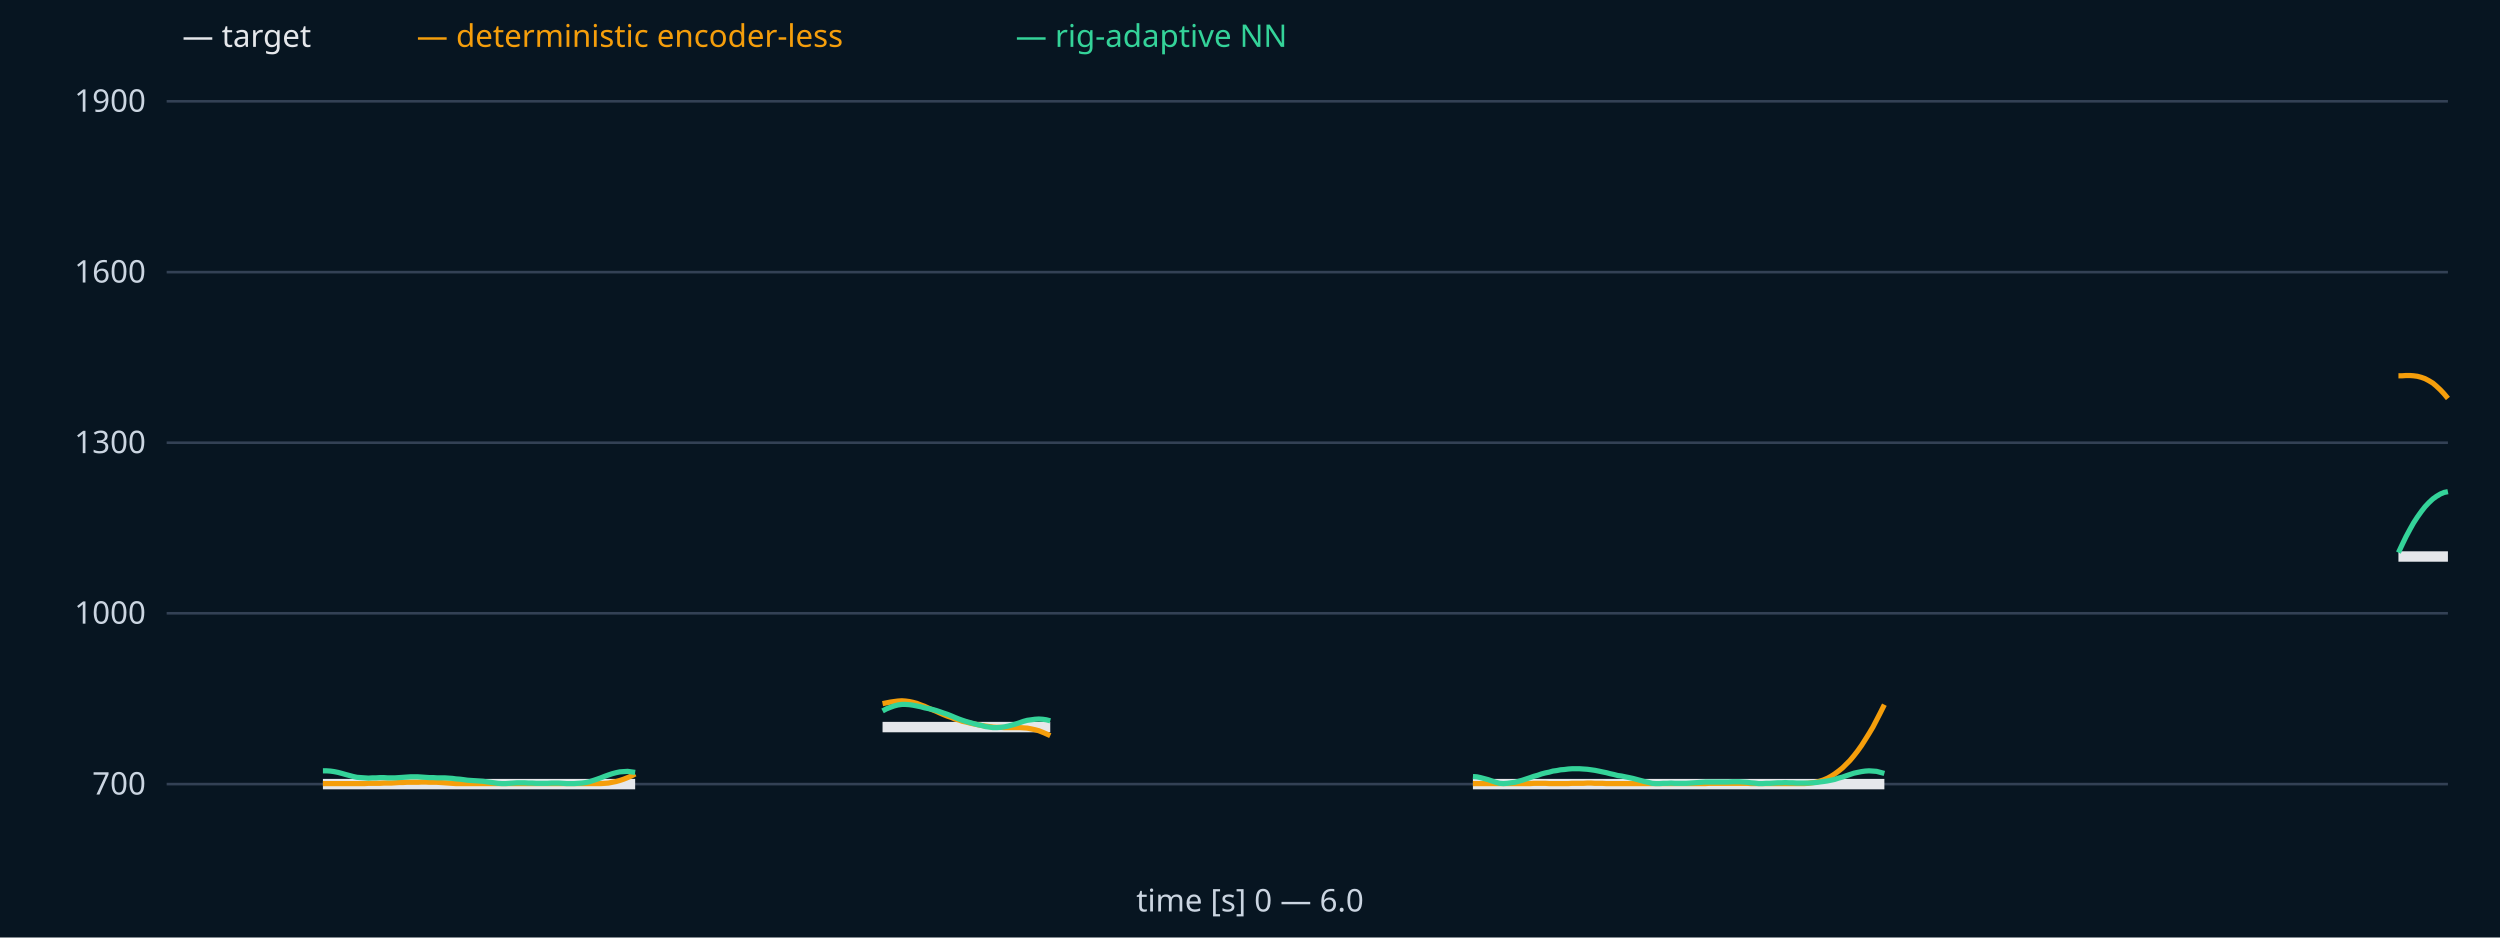
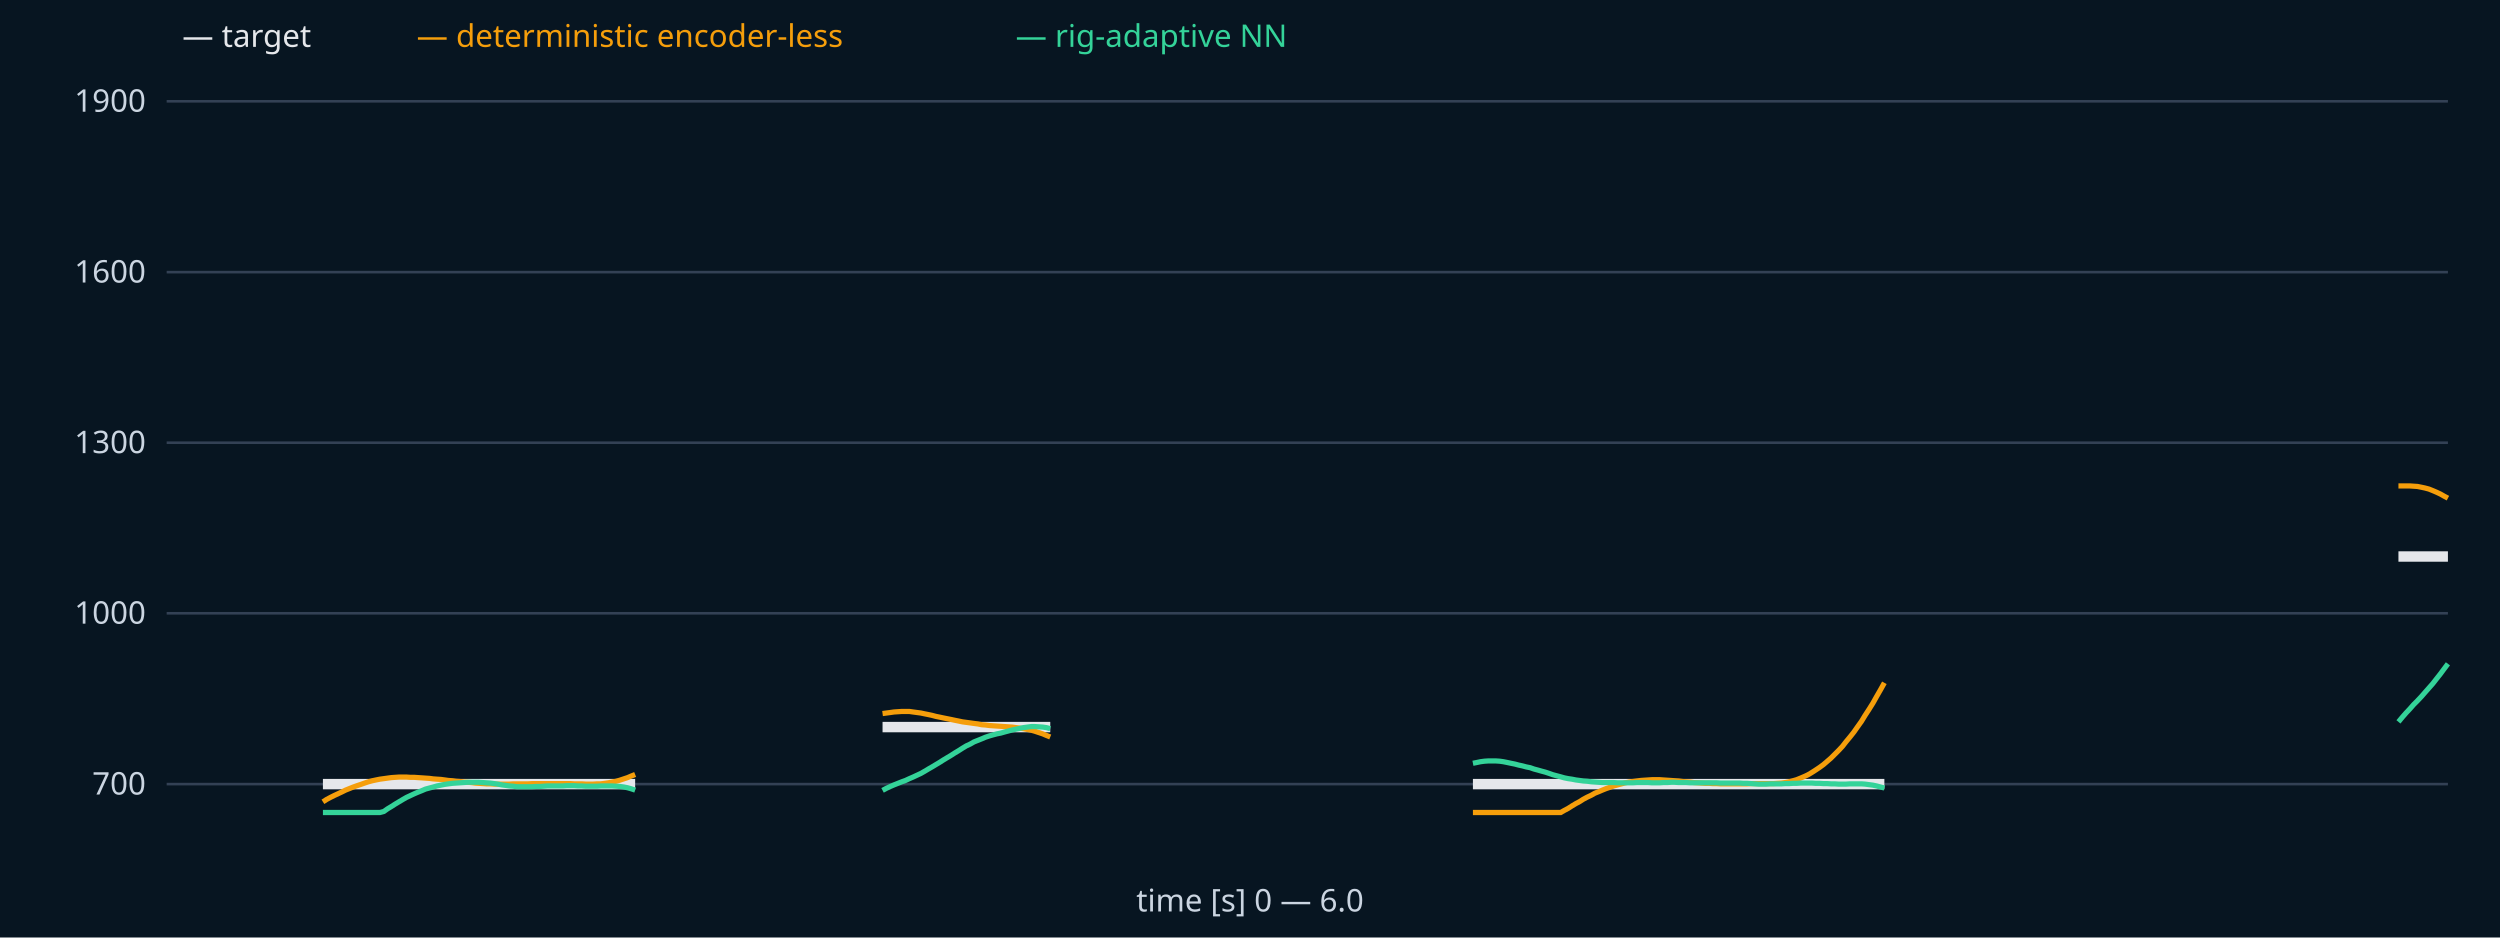
<svg xmlns="http://www.w3.org/2000/svg" width="960" height="360" viewBox="0 0 960 360">
  <rect width="100%" height="100%" fill="#071521" />
  <g font-family="sans-serif" font-size="12" fill="#cbd5e1">
    <line x1="64" y1="301.1" x2="940" y2="301.1" stroke="#334155" />
    <text x="56" y="305.1" text-anchor="end">700</text>
    <line x1="64" y1="235.5" x2="940" y2="235.5" stroke="#334155" />
    <text x="56" y="239.5" text-anchor="end">1000</text>
    <line x1="64" y1="170.0" x2="940" y2="170.0" stroke="#334155" />
    <text x="56" y="174.0" text-anchor="end">1300</text>
    <line x1="64" y1="104.5" x2="940" y2="104.5" stroke="#334155" />
    <text x="56" y="108.5" text-anchor="end">1600</text>
    <line x1="64" y1="38.9" x2="940" y2="38.9" stroke="#334155" />
    <text x="56" y="42.9" text-anchor="end">1900</text>
    <polyline points="124.0,301.1 125.4,301.1 126.9,301.1 128.3,301.1 129.8,301.1 131.3,301.1 132.7,301.1 134.2,301.1 135.7,301.1 137.1,301.1 138.6,301.1 140.0,301.1 141.5,301.1 143.0,301.1 144.4,301.1 145.9,301.1 147.4,301.1 148.8,301.1 150.3,301.1 151.7,301.1 153.2,301.1 154.7,301.1 156.1,301.1 157.6,301.1 159.1,301.1 160.5,301.1 162.0,301.1 163.4,301.1 164.9,301.1 166.4,301.1 167.8,301.1 169.3,301.1 170.8,301.1 172.2,301.1 173.7,301.1 175.1,301.1 176.6,301.1 178.1,301.1 179.5,301.1 181.0,301.1 182.5,301.1 183.9,301.1 185.4,301.1 186.8,301.1 188.3,301.1 189.8,301.1 191.2,301.1 192.7,301.1 194.2,301.1 195.6,301.1 197.1,301.1 198.5,301.1 200.0,301.1 201.5,301.1 202.9,301.1 204.4,301.1 205.9,301.1 207.3,301.1 208.8,301.1 210.2,301.1 211.7,301.1 213.2,301.1 214.6,301.1 216.1,301.1 217.6,301.1 219.0,301.1 220.5,301.1 221.9,301.1 223.4,301.1 224.9,301.1 226.3,301.1 227.8,301.1 229.3,301.1 230.7,301.1 232.2,301.1 233.6,301.1 235.1,301.1 236.6,301.1 238.0,301.1 239.5,301.1 241.0,301.1 242.4,301.1 243.9,301.1" fill="none" stroke="#e5e7eb" stroke-width="4" />
    <polyline points="338.9,279.2 340.4,279.2 341.9,279.2 343.3,279.2 344.8,279.2 346.3,279.2 347.7,279.2 349.2,279.2 350.6,279.2 352.1,279.2 353.6,279.2 355.0,279.2 356.5,279.2 357.9,279.2 359.4,279.2 360.9,279.2 362.3,279.2 363.8,279.2 365.3,279.2 366.7,279.2 368.2,279.2 369.6,279.2 371.1,279.2 372.6,279.2 374.0,279.2 375.5,279.2 377.0,279.2 378.4,279.2 379.9,279.2 381.3,279.2 382.8,279.2 384.3,279.2 385.7,279.2 387.2,279.2 388.7,279.2 390.1,279.2 391.6,279.2 393.0,279.2 394.5,279.2 396.0,279.2 397.4,279.2 398.9,279.2 400.4,279.2 401.8,279.2 403.3,279.2" fill="none" stroke="#e5e7eb" stroke-width="4" />
    <polyline points="565.6,301.1 567.1,301.1 568.5,301.1 570.0,301.1 571.5,301.1 572.9,301.1 574.4,301.1 575.9,301.1 577.3,301.1 578.8,301.1 580.2,301.1 581.7,301.1 583.2,301.1 584.6,301.1 586.1,301.1 587.6,301.1 589.0,301.1 590.5,301.1 591.9,301.1 593.4,301.1 594.9,301.1 596.3,301.1 597.8,301.1 599.3,301.1 600.7,301.1 602.2,301.1 603.6,301.1 605.1,301.1 606.6,301.1 608.0,301.1 609.5,301.1 611.0,301.1 612.4,301.1 613.9,301.1 615.3,301.1 616.8,301.1 618.3,301.1 619.7,301.1 621.2,301.1 622.7,301.1 624.1,301.1 625.6,301.1 627.0,301.1 628.5,301.1 630.0,301.1 631.4,301.1 632.9,301.1 634.4,301.1 635.8,301.1 637.3,301.1 638.7,301.1 640.2,301.1 641.7,301.1 643.1,301.1 644.6,301.1 646.1,301.1 647.5,301.1 649.0,301.1 650.4,301.1 651.9,301.1 653.4,301.1 654.8,301.1 656.3,301.1 657.7,301.1 659.2,301.1 660.7,301.1 662.1,301.1 663.6,301.1 665.1,301.1 666.5,301.1 668.0,301.1 669.4,301.1 670.9,301.1 672.4,301.1 673.8,301.1 675.3,301.1 676.8,301.1 678.2,301.1 679.7,301.1 681.1,301.1 682.6,301.1 684.1,301.1 685.5,301.1 687.0,301.1 688.5,301.1 689.9,301.1 691.4,301.1 692.8,301.1 694.3,301.1 695.8,301.1 697.2,301.1 698.7,301.1 700.2,301.1 701.6,301.1 703.1,301.1 704.5,301.1 706.0,301.1 707.5,301.1 708.9,301.1 710.4,301.1 711.9,301.1 713.3,301.1 714.8,301.1 716.2,301.1 717.7,301.1 719.2,301.1 720.6,301.1 722.1,301.1 723.6,301.1" fill="none" stroke="#e5e7eb" stroke-width="4" />
    <polyline points="921.0,213.7 922.5,213.7 923.9,213.7 925.4,213.7 926.8,213.7 928.3,213.7 929.8,213.7 931.2,213.7 932.7,213.7 934.2,213.7 935.6,213.7 937.1,213.7 938.5,213.7 940.0,213.7" fill="none" stroke="#e5e7eb" stroke-width="4" />
-     <polyline points="124.0,300.9 125.4,300.9 126.9,300.9 128.3,300.9 129.8,300.9 131.3,300.9 132.7,300.9 134.2,300.9 135.7,300.9 137.1,300.9 138.6,300.9 140.0,300.9 141.5,300.8 143.0,300.8 144.4,300.8 145.9,300.8 147.4,300.7 148.8,300.7 150.3,300.7 151.7,300.6 153.2,300.5 154.7,300.5 156.1,300.4 157.6,300.4 159.1,300.4 160.5,300.4 162.0,300.3 163.4,300.3 164.9,300.4 166.4,300.4 167.8,300.4 169.3,300.5 170.8,300.6 172.2,300.7 173.7,300.8 175.1,300.9 176.6,300.9 178.1,300.9 179.5,300.9 181.0,300.9 182.5,300.9 183.9,300.9 185.4,300.9 186.8,300.9 188.3,300.9 189.8,300.9 191.2,300.9 192.7,300.9 194.2,300.9 195.6,300.9 197.1,300.9 198.5,300.9 200.0,300.9 201.5,300.9 202.9,300.9 204.4,300.9 205.9,300.9 207.3,300.9 208.8,300.9 210.2,300.9 211.7,300.9 213.2,300.9 214.6,300.9 216.1,300.9 217.6,300.9 219.0,300.9 220.5,300.9 221.9,300.9 223.4,300.9 224.9,300.9 226.3,300.9 227.8,300.9 229.3,300.9 230.7,300.9 232.2,300.8 233.6,300.7 235.1,300.4 236.6,300.1 238.0,299.7 239.5,299.2 241.0,298.6 242.4,298.0 243.9,297.2" fill="none" stroke="#f59e0b" stroke-width="2" />
-     <polyline points="338.9,270.2 340.4,269.9 341.9,269.6 343.3,269.4 344.8,269.2 346.3,269.1 347.7,269.2 349.2,269.4 350.6,269.7 352.1,270.1 353.6,270.7 355.0,271.2 356.5,271.9 357.9,272.5 359.4,273.1 360.9,273.8 362.3,274.4 363.8,275.0 365.3,275.5 366.7,276.1 368.2,276.5 369.6,277.0 371.1,277.3 372.6,277.7 374.0,278.0 375.5,278.3 377.0,278.6 378.4,278.8 379.9,279.0 381.3,279.2 382.8,279.3 384.3,279.3 385.7,279.4 387.2,279.4 388.7,279.4 390.1,279.4 391.6,279.4 393.0,279.5 394.5,279.6 396.0,279.9 397.4,280.2 398.9,280.6 400.4,281.2 401.8,281.8 403.3,282.5" fill="none" stroke="#f59e0b" stroke-width="2" />
-     <polyline points="565.6,300.9 567.1,300.9 568.5,300.9 570.0,300.9 571.5,300.9 572.9,300.9 574.4,300.9 575.9,300.9 577.3,300.9 578.8,300.9 580.2,300.9 581.7,300.9 583.2,300.9 584.6,300.9 586.1,300.9 587.6,300.9 589.0,300.8 590.5,300.8 591.9,300.8 593.4,300.8 594.9,300.9 596.3,300.9 597.8,300.9 599.3,300.9 600.7,300.9 602.2,300.9 603.6,300.8 605.1,300.8 606.6,300.8 608.0,300.8 609.5,300.7 611.0,300.7 612.4,300.8 613.9,300.8 615.3,300.8 616.8,300.9 618.3,300.9 619.7,300.9 621.2,300.9 622.7,300.9 624.1,300.9 625.6,300.9 627.0,300.9 628.5,300.9 630.0,300.9 631.4,300.9 632.9,300.9 634.4,300.9 635.8,300.9 637.3,300.9 638.7,300.9 640.2,300.9 641.7,300.9 643.1,300.9 644.6,300.9 646.1,300.9 647.5,300.9 649.0,300.9 650.4,300.9 651.9,300.9 653.4,300.9 654.8,300.9 656.3,300.8 657.7,300.8 659.2,300.8 660.7,300.8 662.1,300.8 663.6,300.8 665.1,300.8 666.5,300.8 668.0,300.8 669.4,300.8 670.9,300.8 672.4,300.9 673.8,300.9 675.3,300.9 676.8,300.9 678.2,300.9 679.7,300.9 681.1,300.9 682.6,300.9 684.1,300.9 685.5,300.9 687.0,300.9 688.5,300.9 689.9,300.9 691.4,300.9 692.8,300.9 694.3,300.8 695.8,300.6 697.2,300.4 698.7,300.0 700.2,299.5 701.6,298.9 703.1,298.1 704.5,297.2 706.0,296.1 707.5,294.9 708.9,293.5 710.4,292.0 711.9,290.2 713.3,288.4 714.8,286.3 716.2,284.1 717.7,281.7 719.2,279.2 720.6,276.5 722.1,273.6 723.6,270.6" fill="none" stroke="#f59e0b" stroke-width="2" />
-     <polyline points="921.0,144.3 922.5,144.3 923.9,144.2 925.4,144.2 926.8,144.3 928.3,144.5 929.8,144.9 931.2,145.4 932.7,146.2 934.2,147.1 935.6,148.3 937.1,149.7 938.5,151.2 940.0,153.0" fill="none" stroke="#f59e0b" stroke-width="2" />
-     <polyline points="124.0,296.0 125.4,296.0 126.9,296.1 128.3,296.3 129.8,296.6 131.3,297.0 132.7,297.4 134.2,297.8 135.7,298.2 137.1,298.5 138.6,298.6 140.0,298.7 141.5,298.8 143.0,298.7 144.4,298.7 145.9,298.6 147.4,298.6 148.8,298.7 150.3,298.7 151.7,298.7 153.2,298.6 154.7,298.5 156.1,298.4 157.6,298.3 159.1,298.3 160.5,298.3 162.0,298.4 163.4,298.5 164.9,298.6 166.4,298.6 167.8,298.7 169.3,298.7 170.8,298.7 172.2,298.8 173.7,298.9 175.1,299.1 176.6,299.2 178.1,299.4 179.5,299.6 181.0,299.7 182.5,299.8 183.9,299.9 185.4,300.0 186.8,300.2 188.3,300.4 189.8,300.6 191.2,300.8 192.7,300.9 194.2,300.9 195.6,300.8 197.1,300.7 198.5,300.6 200.0,300.6 201.5,300.6 202.9,300.7 204.4,300.7 205.9,300.8 207.3,300.8 208.8,300.8 210.2,300.8 211.7,300.7 213.2,300.7 214.6,300.7 216.1,300.8 217.6,300.9 219.0,300.9 220.5,300.9 221.9,300.8 223.4,300.7 224.9,300.5 226.3,300.2 227.8,299.7 229.3,299.2 230.7,298.7 232.2,298.1 233.6,297.6 235.1,297.1 236.6,296.7 238.0,296.4 239.5,296.3 241.0,296.2 242.4,296.4 243.9,296.6" fill="none" stroke="#34d399" stroke-width="2" />
-     <polyline points="338.9,273.0 340.4,272.2 341.9,271.6 343.3,271.1 344.8,270.7 346.3,270.5 347.7,270.5 349.2,270.6 350.6,270.8 352.1,271.1 353.6,271.4 355.0,271.8 356.5,272.1 357.9,272.4 359.4,272.8 360.9,273.3 362.3,273.8 363.8,274.3 365.3,274.9 366.7,275.5 368.2,276.1 369.6,276.6 371.1,277.1 372.6,277.5 374.0,277.9 375.5,278.3 377.0,278.6 378.4,279.0 379.9,279.2 381.3,279.4 382.8,279.4 384.3,279.3 385.7,279.1 387.2,278.8 388.7,278.4 390.1,278.0 391.6,277.5 393.0,277.0 394.5,276.6 396.0,276.4 397.4,276.2 398.9,276.1 400.4,276.2 401.8,276.4 403.3,276.8" fill="none" stroke="#34d399" stroke-width="2" />
-     <polyline points="565.6,298.2 567.1,298.3 568.5,298.6 570.0,299.0 571.5,299.4 572.9,299.9 574.4,300.4 575.9,300.8 577.3,300.9 578.8,300.8 580.2,300.6 581.7,300.4 583.2,300.0 584.6,299.6 586.1,299.1 587.6,298.6 589.0,298.1 590.5,297.7 591.9,297.2 593.4,296.8 594.9,296.5 596.3,296.1 597.8,295.9 599.3,295.6 600.7,295.5 602.2,295.3 603.6,295.2 605.1,295.2 606.6,295.2 608.0,295.3 609.5,295.4 611.0,295.6 612.4,295.8 613.9,296.1 615.3,296.4 616.8,296.7 618.3,297.1 619.7,297.4 621.2,297.8 622.7,298.0 624.1,298.3 625.6,298.6 627.0,298.9 628.5,299.3 630.0,299.7 631.4,300.1 632.9,300.4 634.4,300.8 635.8,300.9 637.3,300.9 638.7,300.8 640.2,300.8 641.7,300.7 643.1,300.8 644.6,300.8 646.1,300.8 647.5,300.8 649.0,300.7 650.4,300.6 651.9,300.5 653.4,300.4 654.8,300.3 656.3,300.3 657.7,300.3 659.2,300.3 660.7,300.3 662.1,300.3 663.6,300.3 665.1,300.2 666.5,300.2 668.0,300.2 669.4,300.3 670.9,300.4 672.4,300.6 673.8,300.7 675.3,300.9 676.8,300.9 678.2,300.8 679.7,300.8 681.1,300.7 682.6,300.6 684.1,300.6 685.5,300.5 687.0,300.6 688.5,300.6 689.9,300.7 691.4,300.7 692.8,300.7 694.3,300.7 695.8,300.6 697.2,300.5 698.7,300.3 700.2,300.1 701.6,299.9 703.1,299.6 704.5,299.3 706.0,298.8 707.5,298.4 708.9,297.9 710.4,297.4 711.9,296.9 713.3,296.6 714.8,296.3 716.2,296.1 717.7,296.0 719.2,296.1 720.6,296.2 722.1,296.6 723.6,297.0" fill="none" stroke="#34d399" stroke-width="2" />
-     <polyline points="921.0,212.2 922.5,209.0 923.9,206.1 925.4,203.3 926.8,200.8 928.3,198.5 929.8,196.4 931.2,194.6 932.7,193.0 934.2,191.6 935.6,190.6 937.1,189.7 938.5,189.1 940.0,188.8" fill="none" stroke="#34d399" stroke-width="2" />
+     <polyline points="124.0,307.9 125.4,307.0 126.9,306.2 128.3,305.5 129.8,304.8 131.3,304.1 132.7,303.4 134.2,302.8 135.7,302.2 137.1,301.7 138.6,301.2 140.0,300.7 141.5,300.2 143.0,299.8 144.4,299.5 145.9,299.2 147.4,299.0 148.8,298.8 150.3,298.6 151.7,298.5 153.2,298.4 154.7,298.4 156.1,298.4 157.6,298.5 159.1,298.5 160.5,298.6 162.0,298.7 163.4,298.8 164.9,298.9 166.4,299.1 167.8,299.2 169.3,299.3 170.8,299.5 172.2,299.7 173.7,299.8 175.1,300.0 176.6,300.1 178.1,300.3 179.5,300.4 181.0,300.5 182.5,300.7 183.9,300.8 185.4,300.9 186.8,301.0 188.3,301.0 189.8,301.1 191.2,301.1 192.7,301.1 194.2,301.1 195.6,301.1 197.1,301.0 198.5,301.0 200.0,301.0 201.5,301.0 202.9,301.0 204.4,300.9 205.9,300.9 207.3,300.9 208.8,300.9 210.2,300.9 211.7,300.9 213.2,300.9 214.6,300.9 216.1,300.9 217.6,300.9 219.0,300.9 220.5,301.0 221.9,301.0 223.4,301.0 224.9,301.1 226.3,301.1 227.8,301.1 229.3,301.0 230.7,301.0 232.2,300.8 233.6,300.6 235.1,300.3 236.6,300.0 238.0,299.6 239.5,299.1 241.0,298.6 242.4,298.0 243.9,297.4" fill="none" stroke="#f59e0b" stroke-width="2" />
+     <polyline points="338.9,274.0 340.4,273.8 341.9,273.6 343.3,273.4 344.8,273.3 346.3,273.2 347.7,273.2 349.2,273.2 350.6,273.4 352.1,273.6 353.6,273.8 355.0,274.1 356.5,274.4 357.9,274.7 359.4,275.1 360.9,275.4 362.3,275.7 363.8,276.0 365.3,276.3 366.7,276.6 368.2,276.9 369.6,277.2 371.1,277.4 372.6,277.6 374.0,277.8 375.5,278.0 377.0,278.3 378.4,278.4 379.9,278.6 381.3,278.7 382.8,278.8 384.3,278.9 385.7,279.0 387.2,279.1 388.7,279.2 390.1,279.4 391.6,279.6 393.0,279.8 394.5,280.1 396.0,280.4 397.4,280.8 398.9,281.3 400.4,281.8 401.8,282.4 403.3,283.0" fill="none" stroke="#f59e0b" stroke-width="2" />
+     <polyline points="565.6,312.0 567.1,312.0 568.5,312.0 570.0,312.0 571.5,312.0 572.9,312.0 574.4,312.0 575.9,312.0 577.3,312.0 578.8,312.0 580.2,312.0 581.7,312.0 583.2,312.0 584.6,312.0 586.1,312.0 587.6,312.0 589.0,312.0 590.5,312.0 591.9,312.0 593.4,312.0 594.9,312.0 596.3,312.0 597.8,312.0 599.3,312.0 600.7,311.2 602.2,310.4 603.6,309.5 605.1,308.6 606.6,307.8 608.0,306.9 609.5,306.1 611.0,305.4 612.4,304.6 613.9,304.0 615.3,303.4 616.8,302.8 618.3,302.3 619.7,301.8 621.2,301.4 622.7,301.0 624.1,300.6 625.6,300.3 627.0,300.1 628.5,299.9 630.0,299.7 631.4,299.6 632.9,299.5 634.4,299.4 635.8,299.4 637.3,299.4 638.7,299.5 640.2,299.6 641.7,299.7 643.1,299.8 644.6,299.9 646.1,300.1 647.5,300.2 649.0,300.3 650.4,300.5 651.9,300.6 653.4,300.7 654.8,300.8 656.3,300.8 657.7,300.9 659.2,300.9 660.7,301.0 662.1,301.0 663.6,301.0 665.1,301.0 666.5,301.0 668.0,301.0 669.4,301.0 670.9,301.0 672.4,300.9 673.8,300.9 675.3,300.9 676.8,300.9 678.2,300.9 679.7,300.9 681.1,300.9 682.6,300.8 684.1,300.7 685.5,300.5 687.0,300.2 688.5,299.8 689.9,299.4 691.4,298.8 692.8,298.2 694.3,297.5 695.8,296.6 697.2,295.7 698.7,294.7 700.2,293.6 701.6,292.4 703.1,291.1 704.5,289.7 706.0,288.2 707.5,286.6 708.9,284.8 710.4,283.0 711.9,281.1 713.3,279.1 714.8,277.0 716.2,274.7 717.7,272.4 719.2,270.0 720.6,267.5 722.1,264.9 723.6,262.2" fill="none" stroke="#f59e0b" stroke-width="2" />
+     <polyline points="921.0,186.6 922.5,186.6 923.9,186.6 925.4,186.6 926.8,186.7 928.3,186.8 929.8,187.1 931.2,187.4 932.7,187.8 934.2,188.4 935.6,189.0 937.1,189.7 938.5,190.5 940.0,191.3" fill="none" stroke="#f59e0b" stroke-width="2" />
+     <polyline points="124.0,312.0 125.4,312.0 126.9,312.0 128.3,312.0 129.8,312.0 131.3,312.0 132.7,312.0 134.2,312.0 135.7,312.0 137.1,312.0 138.6,312.0 140.0,312.0 141.5,312.0 143.0,312.0 144.4,312.0 145.9,312.0 147.4,311.6 148.8,310.6 150.3,309.7 151.7,308.8 153.2,307.9 154.7,307.0 156.1,306.2 157.6,305.5 159.1,304.8 160.5,304.2 162.0,303.6 163.4,303.0 164.9,302.6 166.4,302.2 167.8,301.8 169.3,301.5 170.8,301.2 172.2,301.0 173.7,300.8 175.1,300.7 176.6,300.6 178.1,300.5 179.5,300.4 181.0,300.4 182.5,300.4 183.9,300.4 185.4,300.5 186.8,300.6 188.3,300.7 189.8,300.9 191.2,301.1 192.7,301.4 194.2,301.6 195.6,301.8 197.1,301.9 198.5,302.1 200.0,302.1 201.5,302.1 202.9,302.1 204.4,302.1 205.9,302.0 207.3,302.0 208.8,301.9 210.2,301.8 211.7,301.8 213.2,301.8 214.6,301.8 216.1,301.8 217.6,301.7 219.0,301.7 220.5,301.7 221.9,301.8 223.4,301.8 224.9,301.9 226.3,301.9 227.8,301.9 229.3,301.9 230.7,301.8 232.2,301.8 233.6,301.8 235.1,301.8 236.6,301.9 238.0,302.0 239.5,302.2 241.0,302.5 242.4,302.9 243.9,303.4" fill="none" stroke="#34d399" stroke-width="2" />
+     <polyline points="338.9,303.5 340.4,302.7 341.9,302.0 343.3,301.4 344.8,300.8 346.3,300.2 347.7,299.7 349.2,299.0 350.6,298.4 352.1,297.7 353.6,297.0 355.0,296.2 356.5,295.3 357.9,294.5 359.4,293.6 360.9,292.7 362.3,291.8 363.8,290.9 365.3,290.0 366.7,289.1 368.2,288.2 369.6,287.3 371.1,286.4 372.6,285.7 374.0,284.9 375.5,284.3 377.0,283.7 378.4,283.1 379.9,282.6 381.3,282.2 382.8,281.8 384.3,281.5 385.7,281.1 387.2,280.7 388.7,280.3 390.1,280.0 391.6,279.7 393.0,279.4 394.5,279.2 396.0,279.0 397.4,279.0 398.9,279.1 400.4,279.2 401.8,279.4 403.3,279.8" fill="none" stroke="#34d399" stroke-width="2" />
+     <polyline points="565.6,293.1 567.1,292.8 568.5,292.5 570.0,292.3 571.5,292.2 572.9,292.2 574.4,292.2 575.9,292.3 577.3,292.5 578.8,292.8 580.2,293.1 581.7,293.4 583.2,293.8 584.6,294.1 586.1,294.5 587.6,294.8 589.0,295.3 590.5,295.7 591.9,296.1 593.4,296.5 594.9,297.0 596.3,297.5 597.8,297.9 599.3,298.3 600.7,298.7 602.2,299.0 603.6,299.2 605.1,299.5 606.6,299.7 608.0,299.9 609.5,300.0 611.0,300.2 612.4,300.3 613.9,300.4 615.3,300.5 616.8,300.5 618.3,300.5 619.7,300.5 621.2,300.6 622.7,300.6 624.1,300.6 625.6,300.6 627.0,300.6 628.5,300.5 630.0,300.5 631.4,300.5 632.9,300.5 634.4,300.6 635.8,300.6 637.3,300.6 638.7,300.5 640.2,300.5 641.7,300.4 643.1,300.4 644.6,300.5 646.1,300.5 647.5,300.5 649.0,300.6 650.4,300.6 651.9,300.6 653.4,300.6 654.8,300.6 656.3,300.6 657.7,300.6 659.2,300.6 660.7,300.7 662.1,300.7 663.6,300.7 665.1,300.7 666.5,300.7 668.0,300.7 669.4,300.8 670.9,300.8 672.4,300.9 673.8,301.0 675.3,301.1 676.8,301.1 678.2,301.1 679.7,301.0 681.1,301.0 682.6,301.0 684.1,301.0 685.5,300.9 687.0,300.9 688.5,300.8 689.9,300.8 691.4,300.7 692.8,300.7 694.3,300.7 695.8,300.7 697.2,300.8 698.7,300.8 700.2,300.9 701.6,300.9 703.1,301.0 704.5,301.0 706.0,301.1 707.5,301.1 708.9,301.1 710.4,301.0 711.9,301.0 713.3,301.0 714.8,301.0 716.2,301.1 717.7,301.3 719.2,301.5 720.6,301.8 722.1,302.2 723.6,302.6" fill="none" stroke="#34d399" stroke-width="2" />
+     <polyline points="921.0,277.2 922.5,275.4 923.9,273.8 925.4,272.2 926.8,270.6 928.3,269.1 929.8,267.5 931.2,265.9 932.7,264.2 934.2,262.5 935.6,260.7 937.1,258.8 938.5,256.9 940.0,254.9" fill="none" stroke="#34d399" stroke-width="2" />
    <text x="70" y="18" fill="#e5e7eb">— target</text>
    <text x="160" y="18" fill="#f59e0b">— deterministic encoder-less</text>
    <text x="390" y="18" fill="#34d399">— rig-adaptive NN</text>
    <text x="480.0" y="350" text-anchor="middle">time [s] 0 — 6.0</text>
  </g>
</svg>
